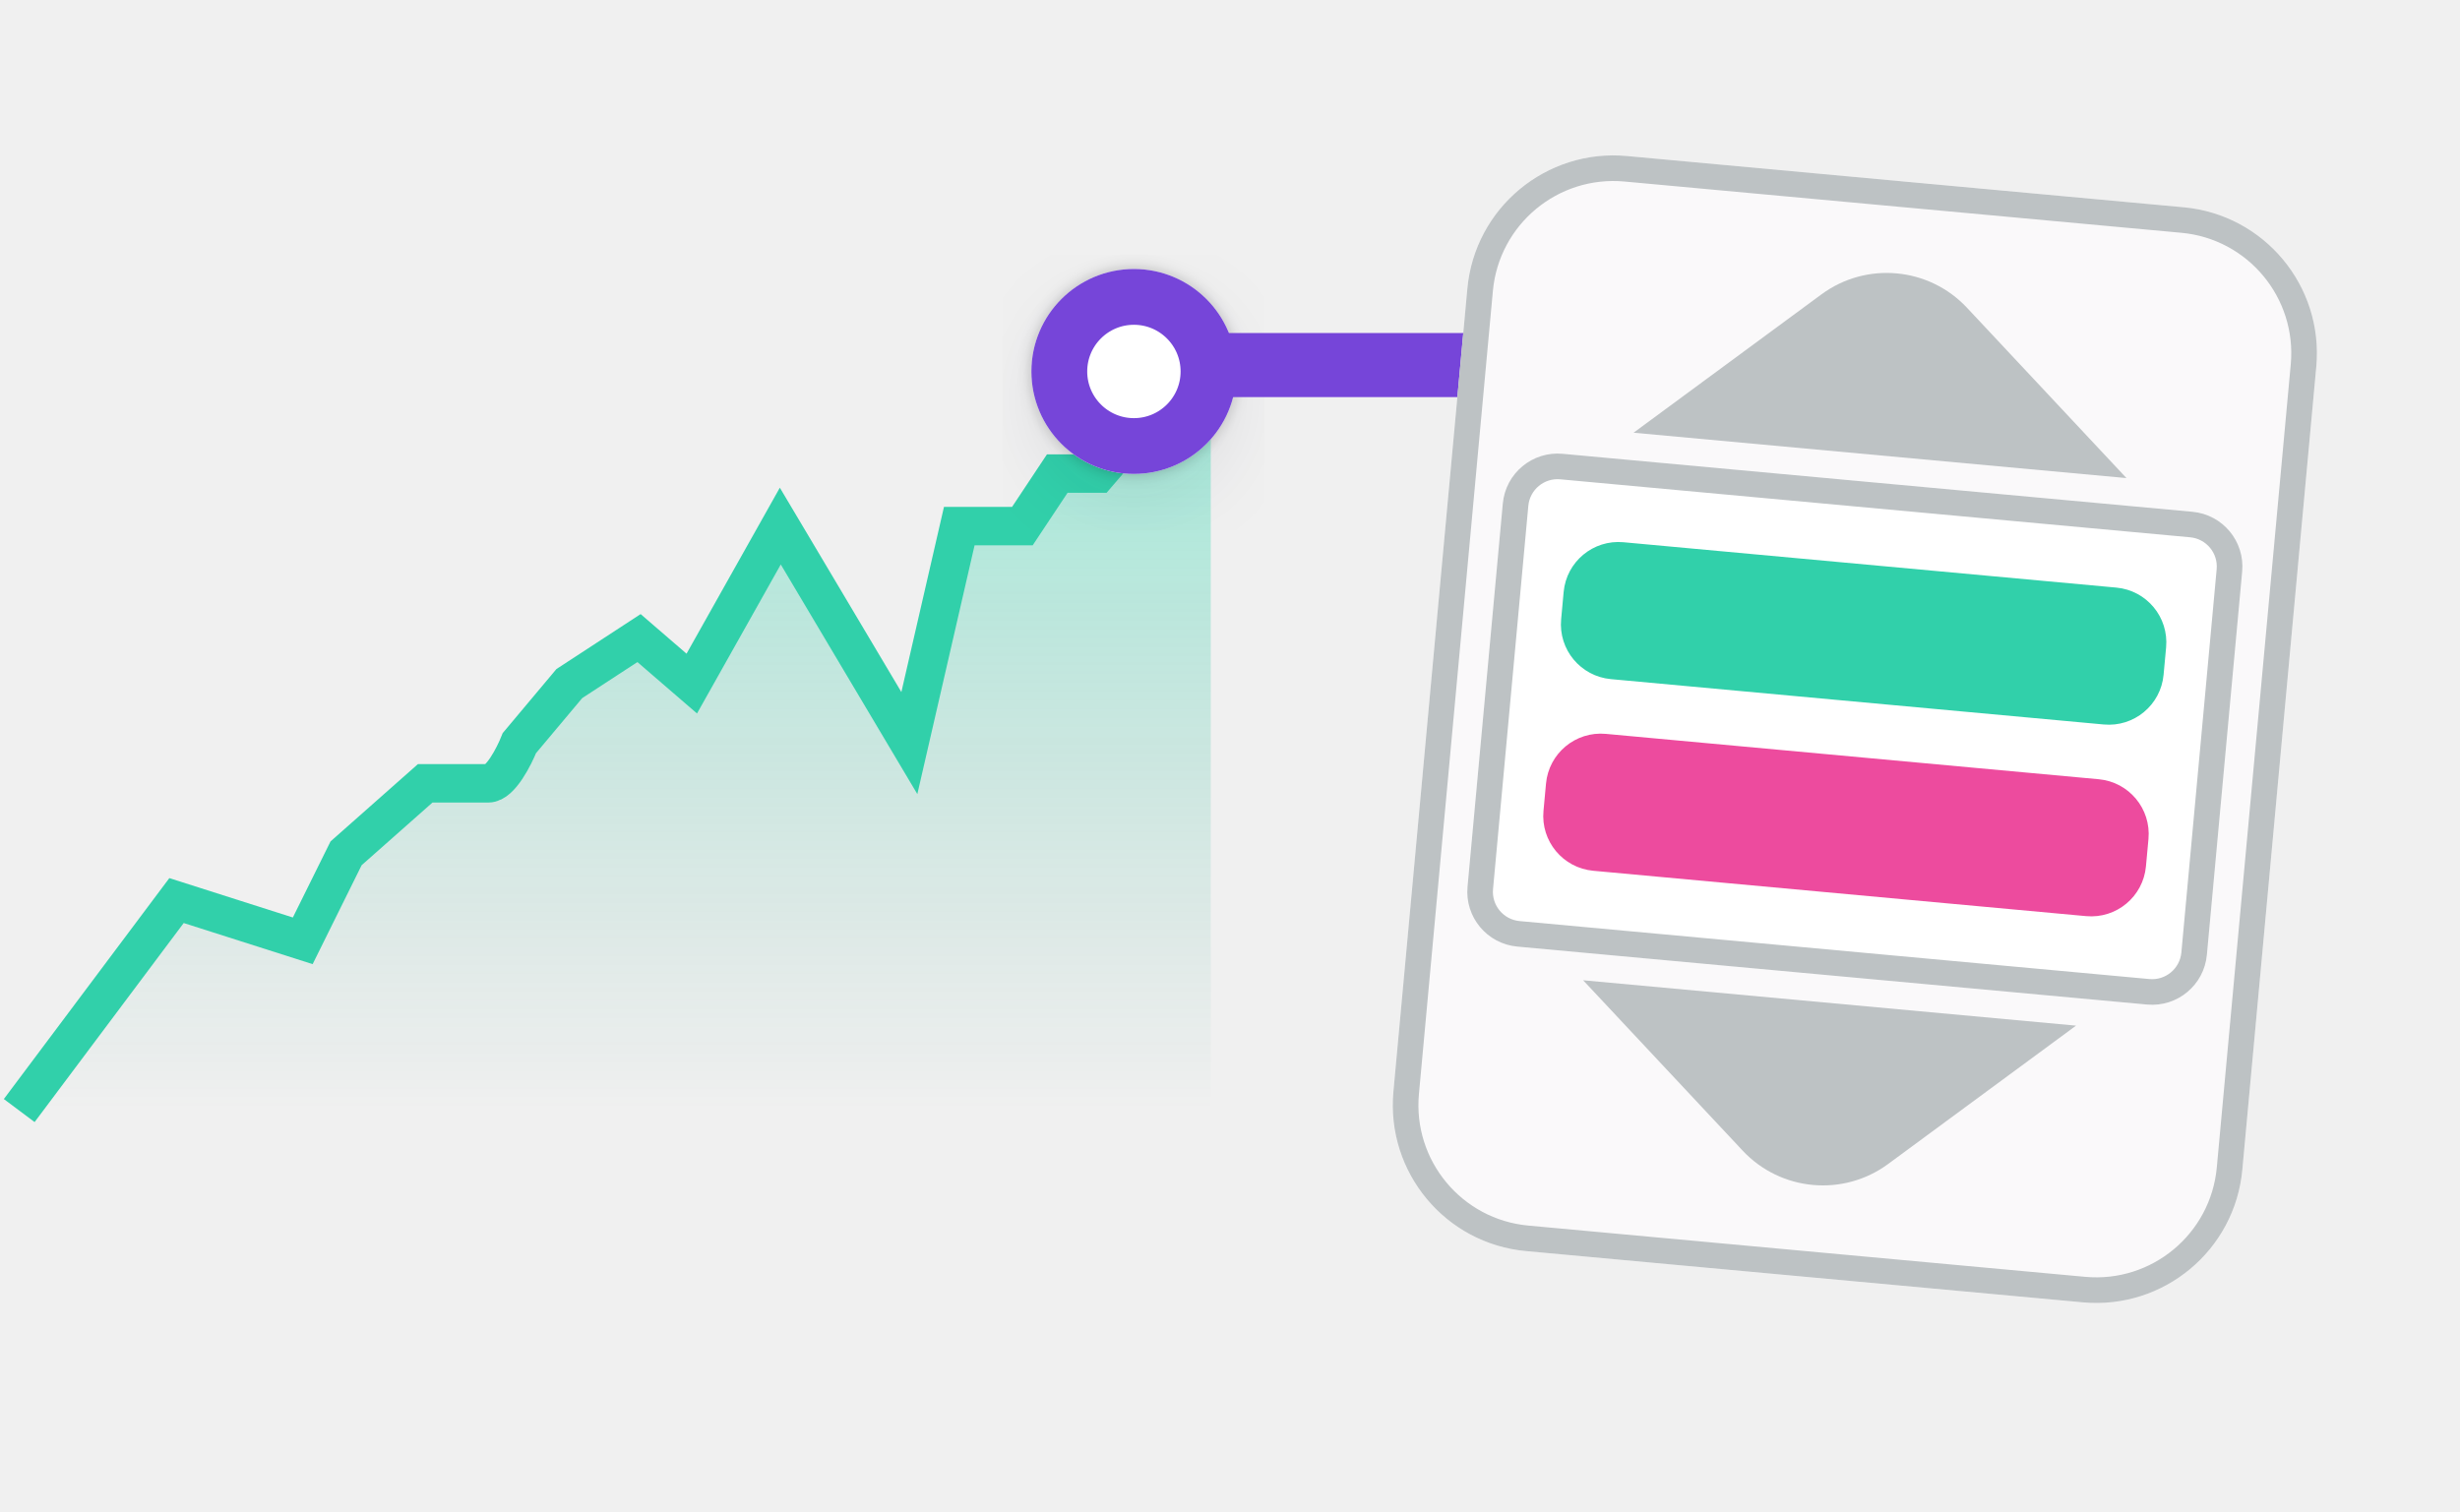
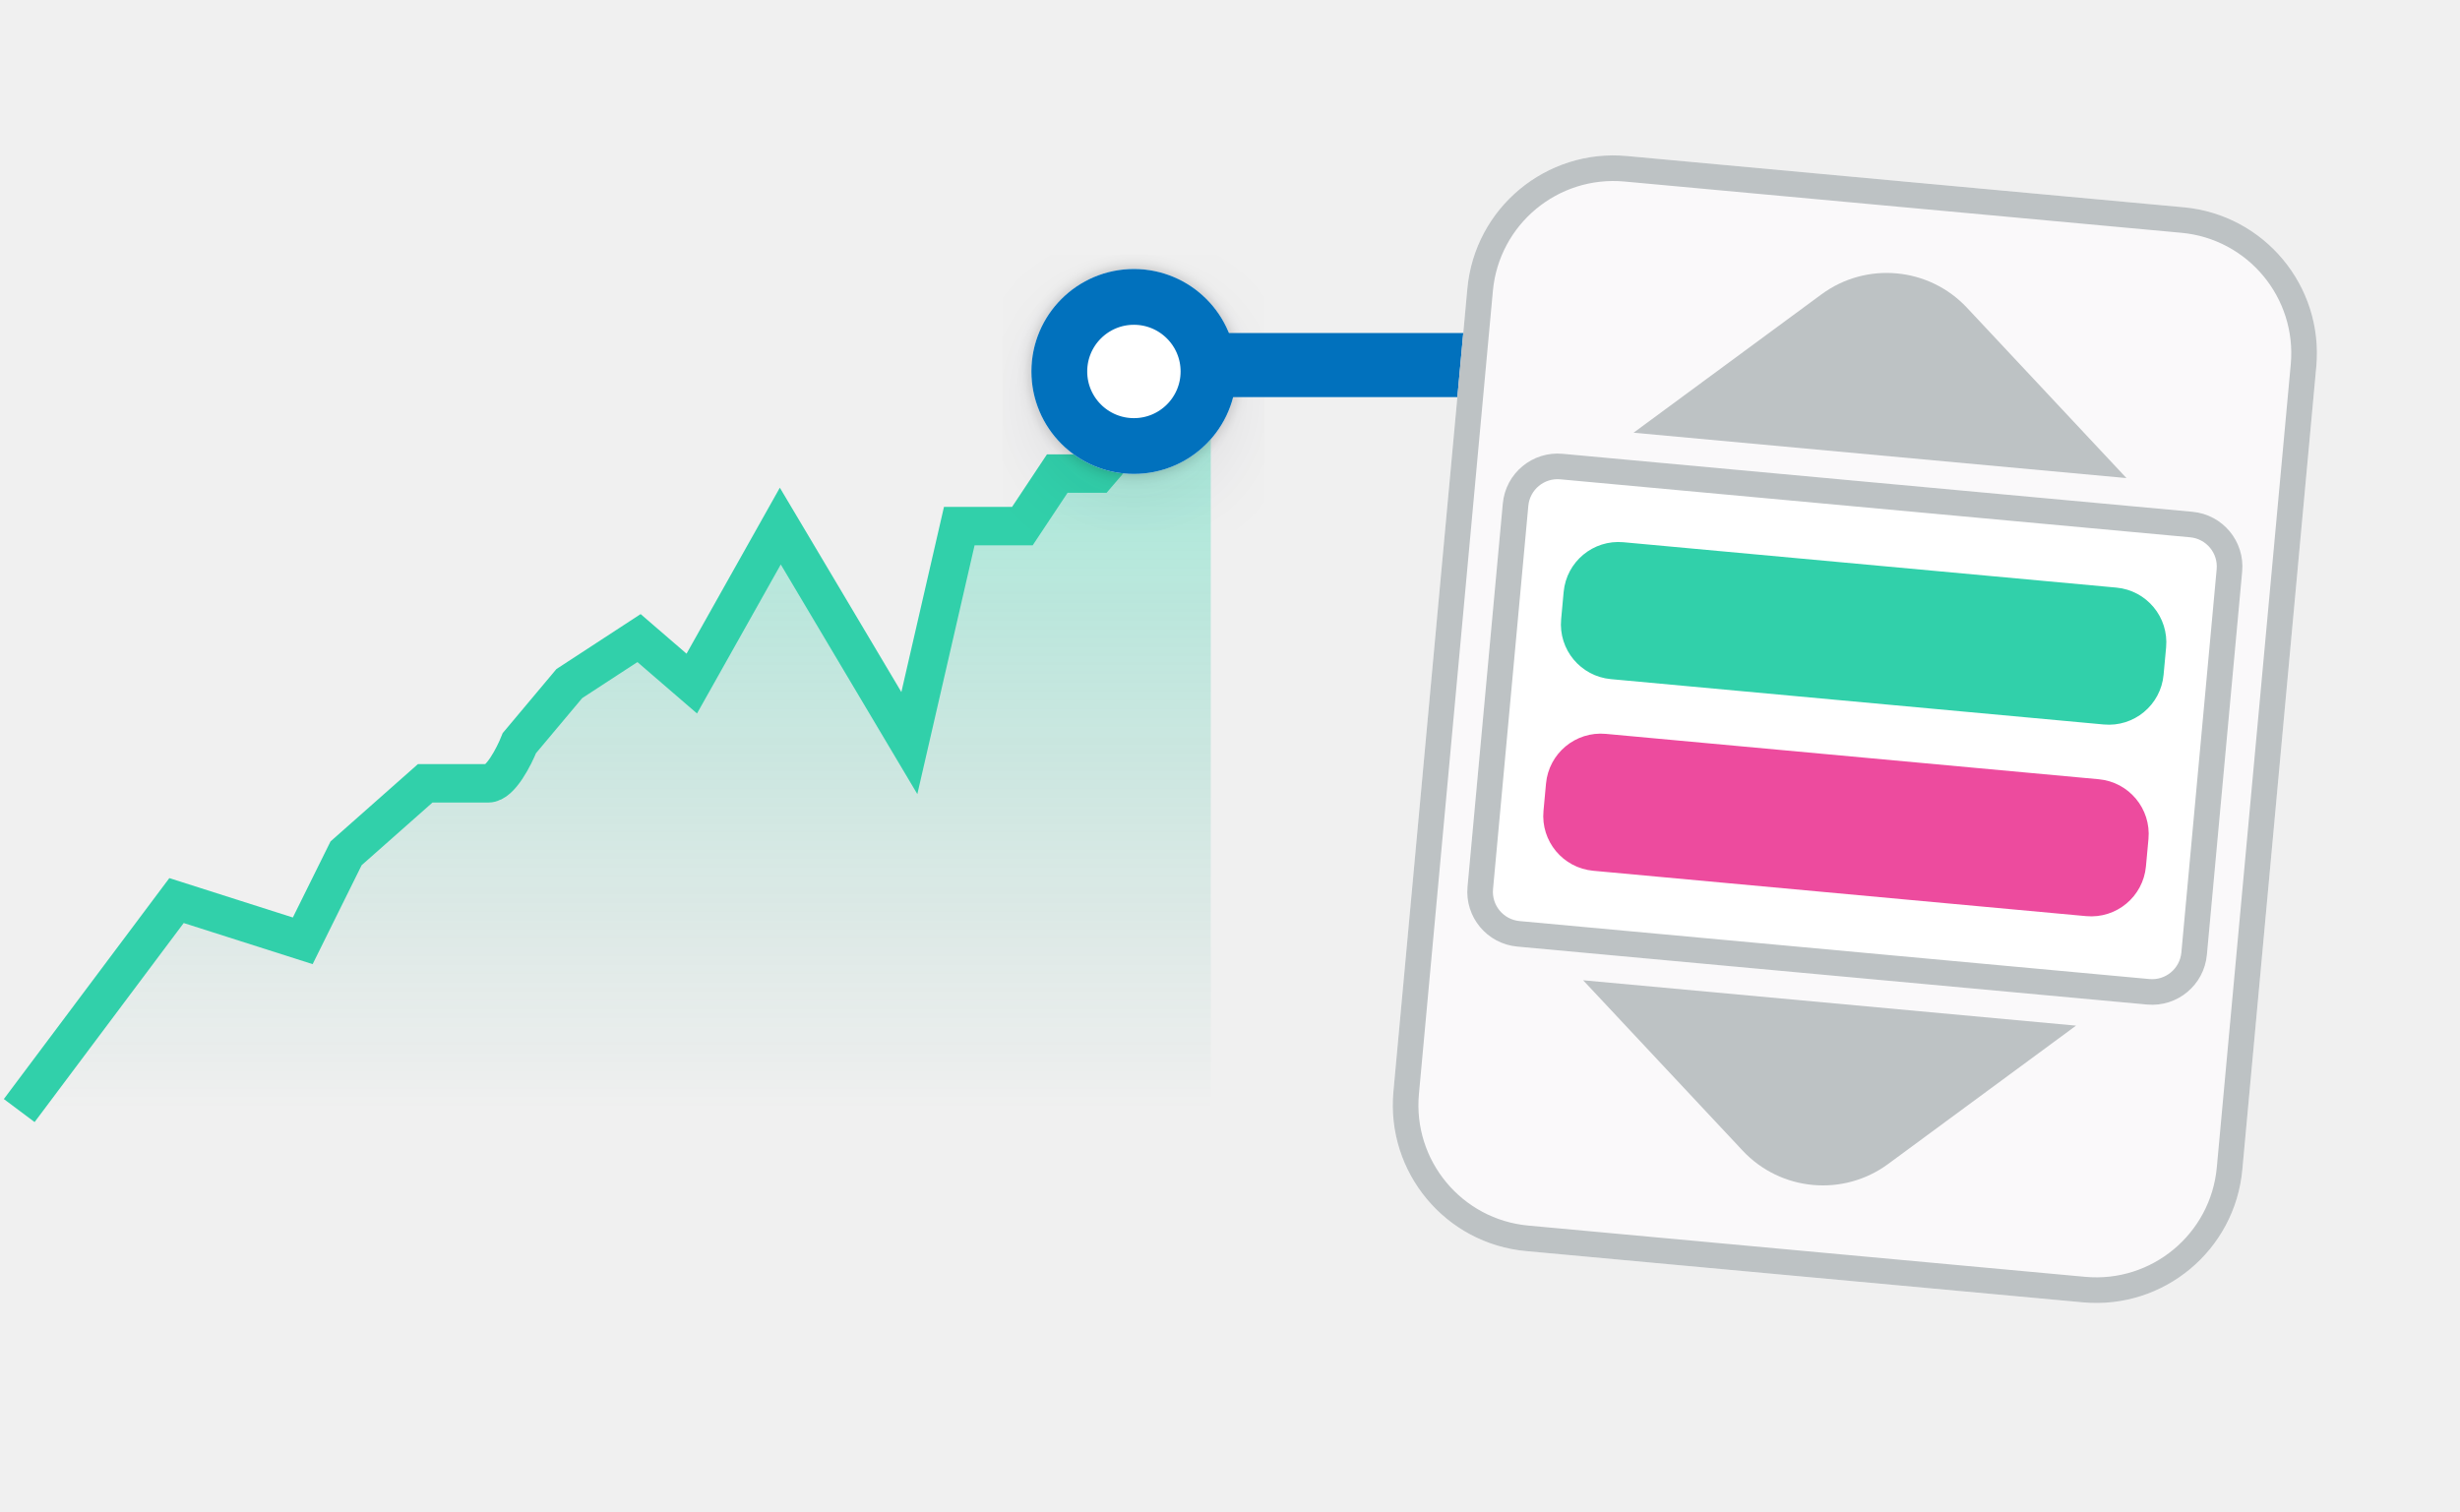
<svg xmlns="http://www.w3.org/2000/svg" width="192" height="118" fill="none" viewBox="0 0 192 118">
  <path fill="url(#paint0_linear_1286_30581)" d="M13.777 70.307L1.5 86.701H94.5V27L91.559 30.142L85.678 36.973H82.517L79.796 41.071H76.856H74.871L70.974 58.012L60.902 41.071L53.992 53.367L49.875 49.815L44.434 53.367L40.538 58.012C40.121 59.059 39.053 61.154 38.112 61.154H35.612H33.186L27.011 66.618L23.629 73.449L13.777 70.307Z" />
  <path stroke="#31D0AA" stroke-width="3" d="M1.5 86.701L13.777 70.307L23.629 73.449L27.011 66.618L33.186 61.154H35.612C36.053 61.154 37.171 61.154 38.112 61.154C39.053 61.154 40.121 59.059 40.538 58.012L44.434 53.367L49.875 49.815L53.992 53.367L60.902 41.071L70.974 58.012L74.871 41.071H76.856H79.796L82.517 36.973H85.678L91.559 30.142L94.5 27" />
  <g filter="url(#filter0_dd_1286_30581)">
    <ellipse cx="88.5" cy="29" fill="#fff" rx="8" ry="8" />
-     <path stroke="#7645D9" stroke-width="4.356" d="M94.322 29C94.322 32.215 91.715 34.822 88.5 34.822C85.285 34.822 82.678 32.215 82.678 29C82.678 25.785 85.285 23.178 88.5 23.178C91.715 23.178 94.322 25.785 94.322 29Z" />
+     <path stroke="#0171BD" stroke-width="4.356" d="M94.322 29C94.322 32.215 91.715 34.822 88.5 34.822C85.285 34.822 82.678 32.215 82.678 29C82.678 25.785 85.285 23.178 88.5 23.178C91.715 23.178 94.322 25.785 94.322 29Z" />
  </g>
-   <line x1="96" x2="115" y1="28.5" y2="28.5" stroke="#7645D9" stroke-linecap="round" stroke-width="5" />
+   <line x1="96" x2="115" y1="28.5" y2="28.5" stroke="#0171BD" stroke-linecap="round" stroke-width="5" />
  <path fill="#FAF9FA" d="M180.783 28.63C181.362 22.334 176.729 16.761 170.433 16.181L126.975 12.18C120.679 11.601 115.106 16.234 114.526 22.53L108.754 85.224C108.175 91.52 112.808 97.093 119.104 97.672L162.562 101.674C168.858 102.253 174.431 97.62 175.011 91.324L180.783 28.63Z" />
  <path fill="#BDC2C4" fill-rule="evenodd" d="M126.791 14.172L170.25 18.173C175.445 18.651 179.269 23.251 178.791 28.447L173.019 91.141C172.541 96.336 167.941 100.16 162.745 99.682L119.287 95.681C114.091 95.203 110.267 90.603 110.746 85.407L116.518 22.713C116.996 17.518 121.596 13.694 126.791 14.172ZM170.433 16.181C176.729 16.761 181.362 22.334 180.783 28.63L175.011 91.324C174.431 97.62 168.858 102.253 162.562 101.674L119.104 97.672C112.808 97.093 108.175 91.52 108.754 85.224L114.526 22.53C115.106 16.234 120.679 11.601 126.975 12.18L170.433 16.181Z" clip-rule="evenodd" />
  <path fill="#fff" d="M175 44.622C175.217 42.261 173.479 40.172 171.118 39.954L121.961 35.428C119.6 35.211 117.51 36.949 117.292 39.309L114.538 69.232C114.32 71.592 116.058 73.682 118.419 73.9L167.577 78.425C169.937 78.643 172.027 76.905 172.245 74.544L175 44.622Z" />
  <path fill="#BDC2C4" fill-rule="evenodd" d="M121.777 37.42L170.935 41.946C172.196 42.062 173.124 43.178 173.008 44.439L170.253 74.361C170.137 75.622 169.021 76.55 167.76 76.434L118.602 71.908C117.341 71.792 116.413 70.676 116.529 69.415L119.284 39.493C119.4 38.232 120.516 37.304 121.777 37.42ZM171.118 39.954C173.479 40.172 175.217 42.261 175 44.622L172.245 74.544C172.027 76.905 169.937 78.643 167.577 78.425L118.419 73.9C116.058 73.682 114.32 71.592 114.538 69.232L117.292 39.309C117.51 36.949 119.6 35.211 121.961 35.428L171.118 39.954Z" clip-rule="evenodd" />
  <path fill="#ED4B9E" d="M167.685 65.503C167.902 63.142 166.164 61.052 163.804 60.835L125.332 57.293C122.971 57.076 120.881 58.813 120.664 61.174L120.467 63.311C120.25 65.672 121.987 67.762 124.348 67.98L162.82 71.522C165.18 71.739 167.27 70.001 167.488 67.64L167.685 65.503Z" />
  <path fill="#31D0AA" d="M169.062 50.542C169.279 48.181 167.542 46.091 165.181 45.874L126.71 42.332C124.349 42.115 122.259 43.852 122.041 46.213L121.845 48.35C121.627 50.711 123.365 52.801 125.726 53.019L164.197 56.56C166.558 56.778 168.648 55.04 168.865 52.679L169.062 50.542Z" />
  <path fill="#BDC2C4" d="M165.968 37.324L153.522 24.027C150.548 20.849 145.666 20.4 142.162 22.981L127.497 33.782L165.968 37.324Z" />
  <path fill="#BDC2C4" d="M162.033 80.071L147.367 90.872C143.863 93.453 138.982 93.004 136.008 89.826L123.561 76.529L162.033 80.071Z" />
  <defs>
    <filter id="filter0_dd_1286_30581" width="20.356" height="21.445" x="78.322" y="19.911" color-interpolation-filters="sRGB" filterUnits="userSpaceOnUse">
      <feFlood flood-opacity="0" result="BackgroundImageFix" />
      <feColorMatrix in="SourceAlpha" result="hardAlpha" type="matrix" values="0 0 0 0 0 0 0 0 0 0 0 0 0 0 0 0 0 0 127 0" />
      <feMorphology in="SourceAlpha" operator="erode" radius="4.356" result="effect1_dropShadow_1286_30581" />
      <feOffset dy="2.178" />
      <feGaussianBlur stdDeviation="3.267" />
      <feColorMatrix type="matrix" values="0 0 0 0 0.055 0 0 0 0 0.055 0 0 0 0 0.173 0 0 0 0.1 0" />
      <feBlend in2="BackgroundImageFix" mode="normal" result="effect1_dropShadow_1286_30581" />
      <feColorMatrix in="SourceAlpha" result="hardAlpha" type="matrix" values="0 0 0 0 0 0 0 0 0 0 0 0 0 0 0 0 0 0 127 0" />
      <feOffset />
      <feGaussianBlur stdDeviation=".544" />
      <feColorMatrix type="matrix" values="0 0 0 0 0 0 0 0 0 0 0 0 0 0 0 0 0 0 0.2 0" />
      <feBlend in2="effect1_dropShadow_1286_30581" mode="normal" result="effect2_dropShadow_1286_30581" />
      <feBlend in="SourceGraphic" in2="effect2_dropShadow_1286_30581" mode="normal" result="shape" />
    </filter>
    <linearGradient id="paint0_linear_1286_30581" x1="48" x2="48" y1="27" y2="86.701" gradientUnits="userSpaceOnUse">
      <stop stop-color="#00E7B0" stop-opacity=".34" />
      <stop offset="1" stop-color="#0C8B6C" stop-opacity="0" />
    </linearGradient>
  </defs>
</svg>
